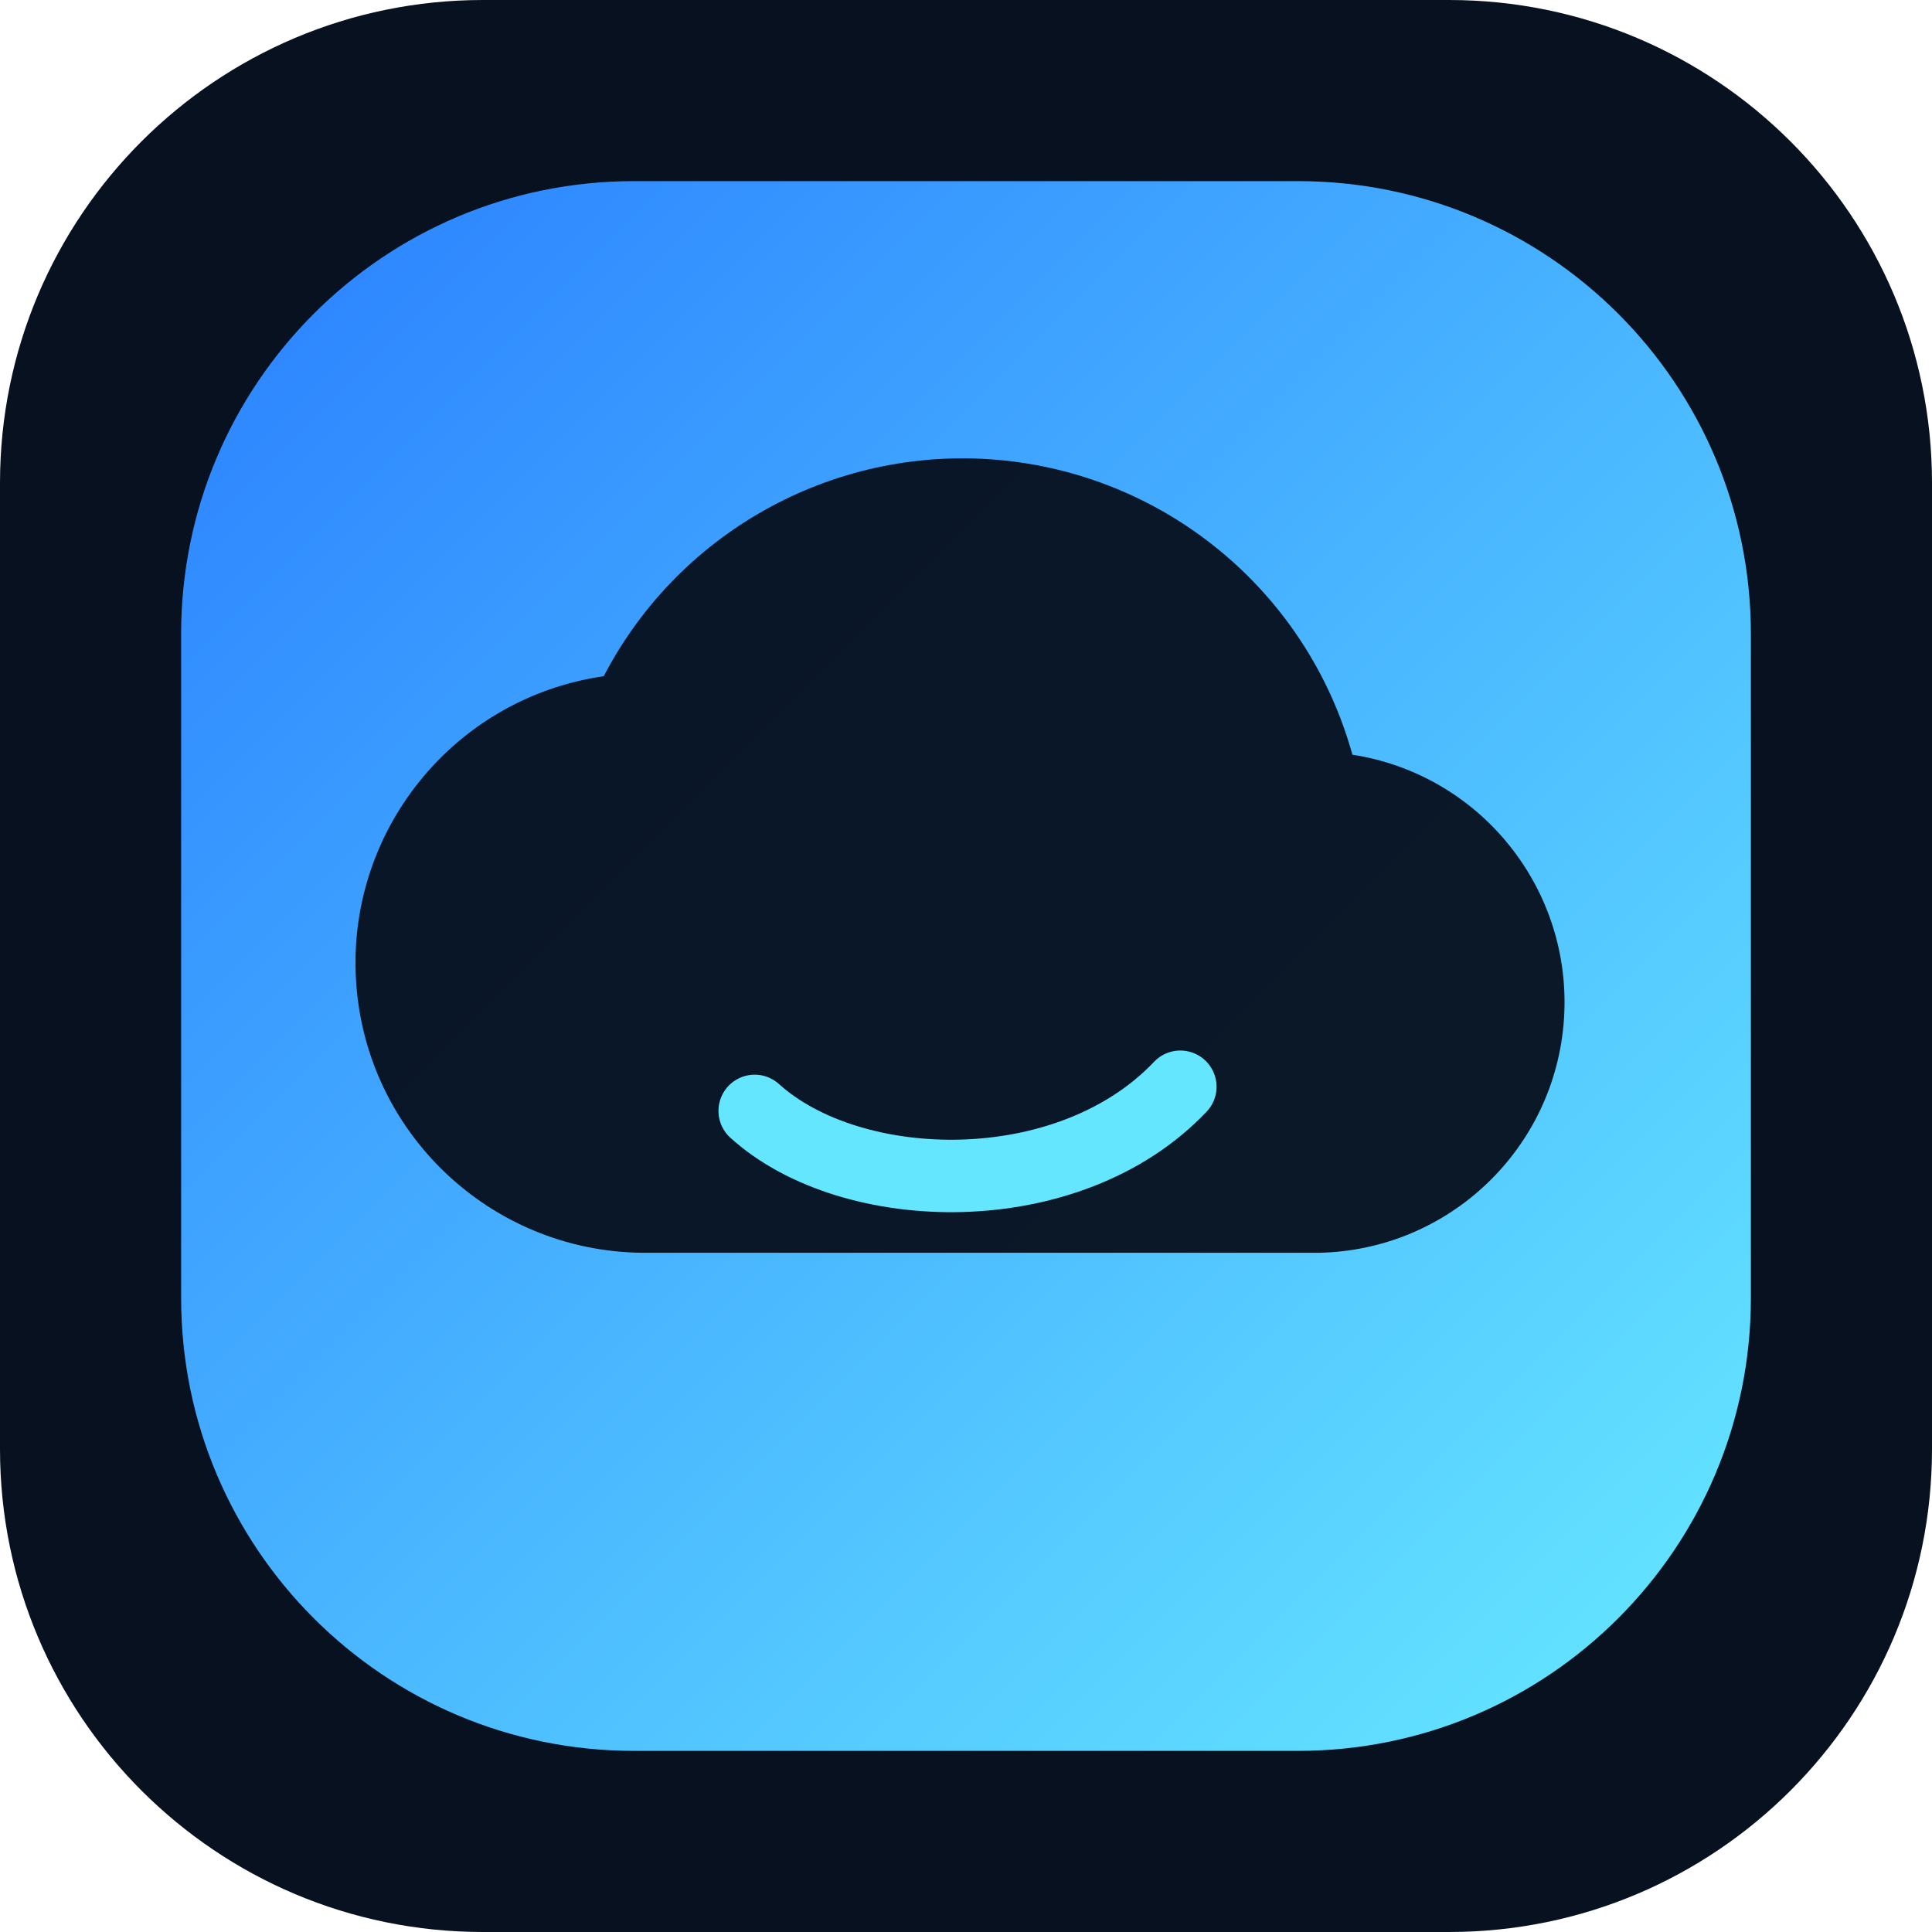
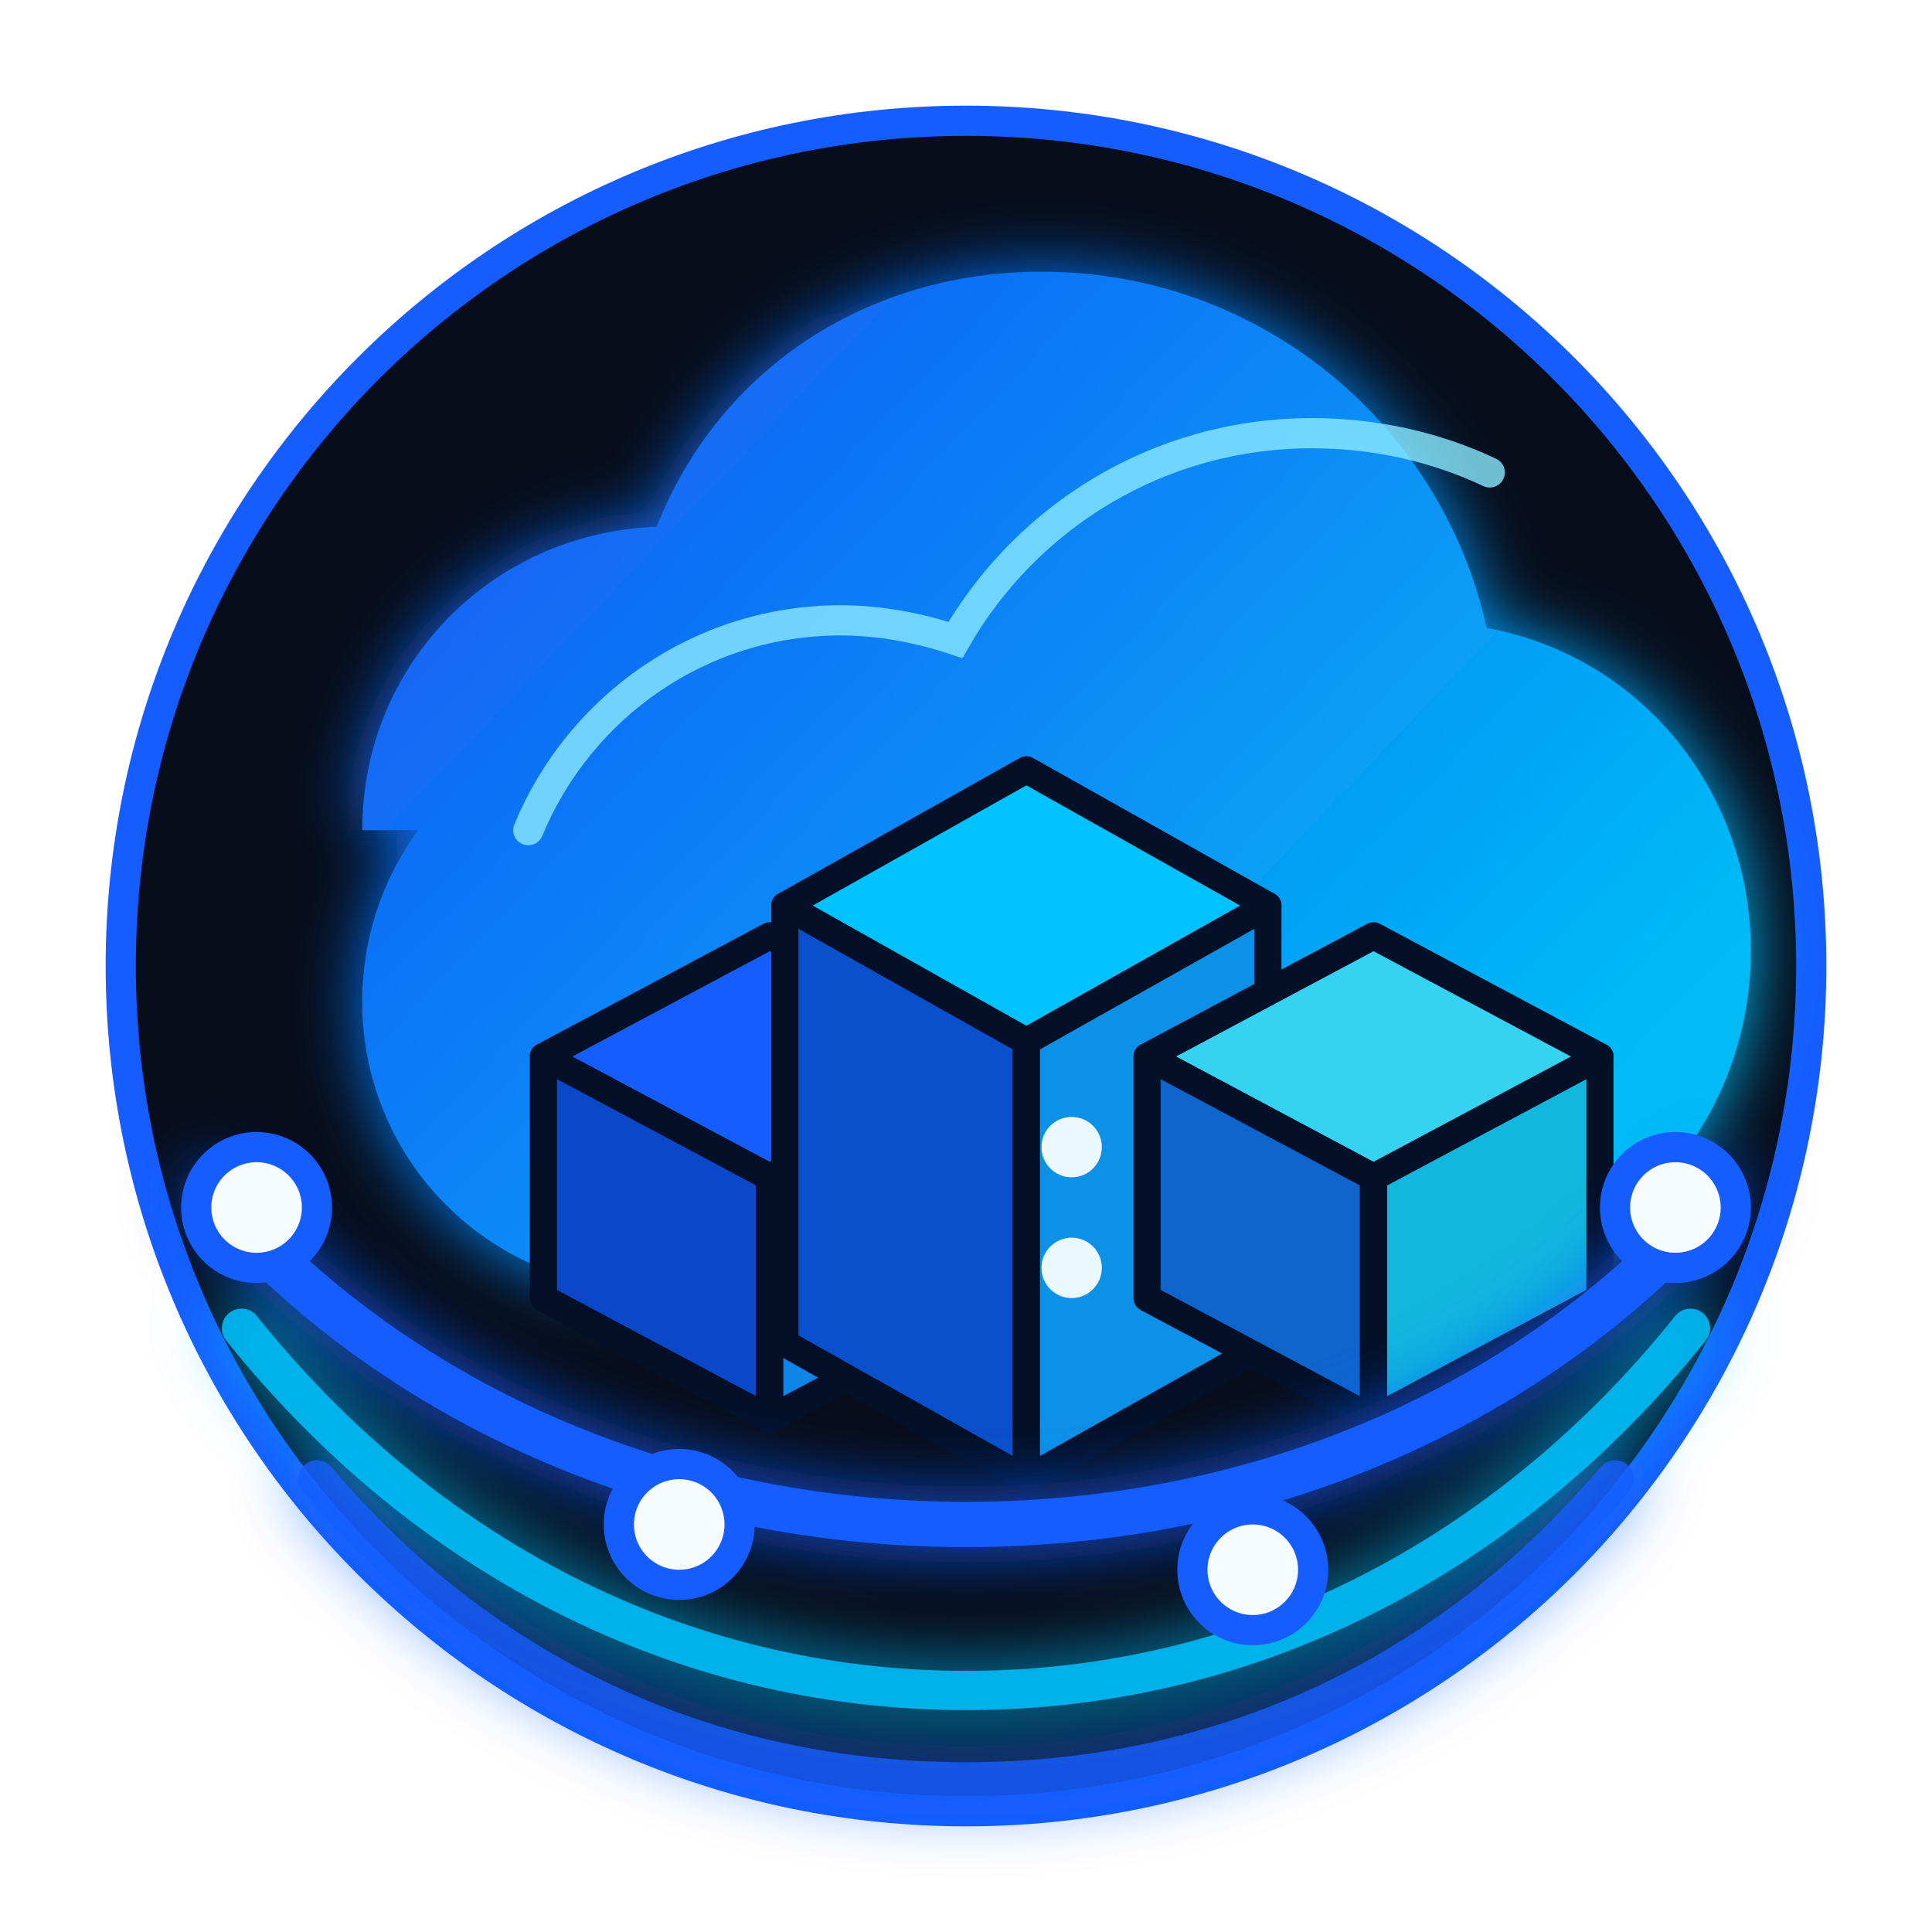
- <svg xmlns="http://www.w3.org/2000/svg" viewBox="0 0 64 64" role="img" aria-labelledby="title desc">
+ <svg xmlns="http://www.w3.org/2000/svg" viewBox="0 0 128 128" role="img" aria-labelledby="title desc">
  <defs>
-     <linearGradient id="bg" x1="8" y1="8" x2="56" y2="56" gradientUnits="userSpaceOnUse">
-       <stop stop-color="#2c83ff" />
-       <stop offset="1" stop-color="#65e6ff" />
+     <linearGradient id="cloud" x1="32" y1="22" x2="96" y2="83" gradientUnits="userSpaceOnUse">
+       <stop stop-color="#165DFF" />
+       <stop offset="1" stop-color="#00C2FF" />
    </linearGradient>
+     <filter id="glow" x="-40%" y="-40%" width="180%" height="180%">
+       <feGaussianBlur stdDeviation="2.2" result="blur" />
+       <feMerge>
+         <feMergeNode in="blur" />
+         <feMergeNode in="SourceGraphic" />
+       </feMerge>
+     </filter>
  </defs>
-   <rect width="64" height="64" rx="16" fill="#07111f" />
-   <rect x="6" y="6" width="52" height="52" rx="15" fill="url(#bg)" />
-   <path d="M21.5 41.5h22.2a8.3 8.3 0 0 0 1.1-16.5A13.4 13.4 0 0 0 20 22.4a9.6 9.6 0 0 0 1.5 19.1Z" fill="#07111f" opacity=".96" />
-   <path d="M25 36.8c3.2 2.9 10.4 3.1 14.1-.8" fill="none" stroke="#65e6ff" stroke-width="2.4" stroke-linecap="round" />
+   <circle cx="64" cy="64" r="56" fill="#070D1B" stroke="#165DFF" stroke-width="2" />
+   <path d="M24 55c0-11 8.6-19.7 19.5-20.1C47.7 24.3 57.6 18 69 18c14.5 0 26.5 10.1 29.5 23.6C108.8 43.5 116 52.5 116 63c0 12.4-10 22.4-22.4 22.4H43C32.5 85.4 24 76.9 24 66.4c0-4.2 1.3-8.1 3.7-11.4Z" fill="url(#cloud)" opacity=".96" filter="url(#glow)" />
+   <path d="M35 55c3.4-8.2 11.4-13.9 20.7-13.9 2.6 0 5.2.5 7.6 1.3 4.7-8.2 13.5-13.7 23.6-13.7 4.2 0 8.2.9 11.8 2.6" fill="none" stroke="#8AEAFF" stroke-width="2" stroke-linecap="round" opacity=".8" />
+   <g stroke="#031027" stroke-width="1.8" stroke-linejoin="round">
+     <path d="M36 70 51 62l15 8-15 8-15-8Z" fill="#165DFF" />
+     <path d="M36 70v16l15 8V78L36 70Z" fill="#0B48C9" />
+     <path d="M51 78v16l15-8V70l-15 8Z" fill="#0E85E8" />
+     <path d="M52 60 68 51l16 9-16 9-16-9Z" fill="#00C2FF" />
+     <path d="M52 60v29l16 9V69l-16-9Z" fill="#0A4FCB" />
+     <path d="M68 69v29l16-9V60l-16 9Z" fill="#0D91E6" />
+     <path d="M76 70 91 62l15 8-15 8-15-8Z" fill="#35D2F2" />
+     <path d="M76 70v16l15 8V78l-15-8Z" fill="#0F65CC" />
+     <path d="M91 78v16l15-8V70l-15 8Z" fill="#11B7DD" />
+   </g>
+   <g fill="#EAF8FF">
+     <circle cx="71" cy="76" r="2" />
+     <circle cx="71" cy="84" r="2" />
+   </g>
+   <g fill="none" stroke-linecap="round" filter="url(#glow)">
+     <path d="M14 79c11 13 29 22 50 22s39-9 50-22" stroke="#165DFF" stroke-width="3" />
+     <path d="M16 88c12 15 29 24 48 24s36-9 48-24" stroke="#00C2FF" stroke-width="2.6" opacity=".85" />
+     <path d="M21 98c11 13 26 20 43 20 17 0 32-7 43-20" stroke="#165DFF" stroke-width="2.5" opacity=".8" />
+   </g>
+   <g fill="#F6FBFF" stroke="#165DFF" stroke-width="2">
+     <circle cx="17" cy="80" r="4" />
+     <circle cx="111" cy="80" r="4" />
+     <circle cx="45" cy="101" r="4" />
+     <circle cx="83" cy="104" r="4" />
+   </g>
</svg>
